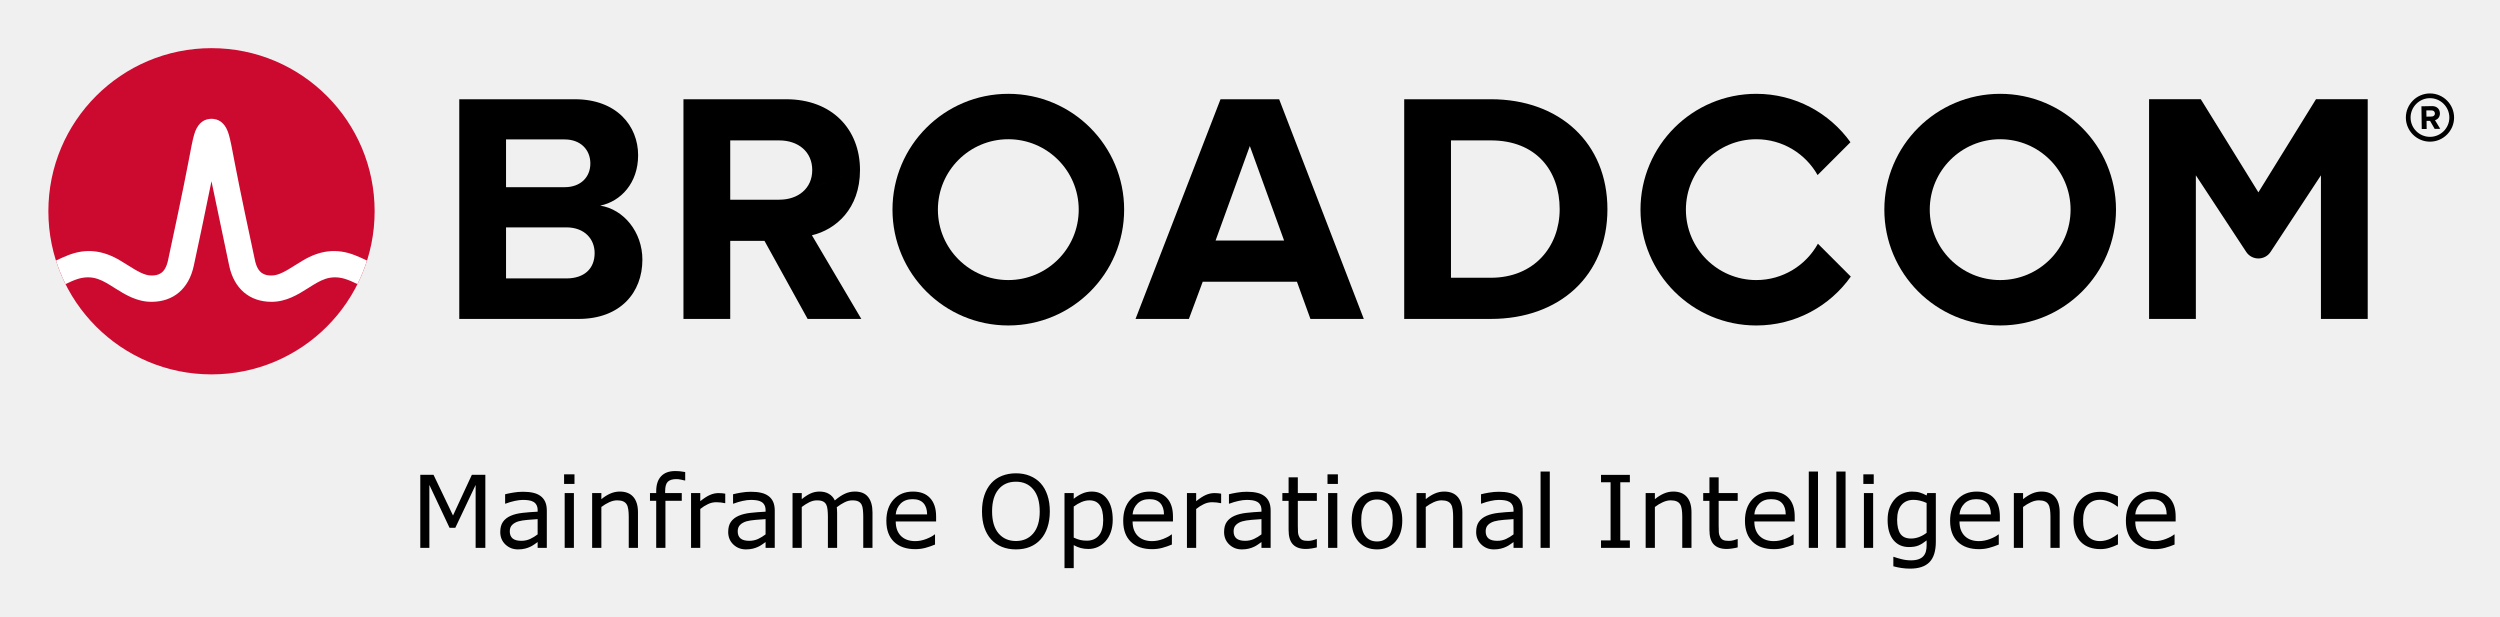
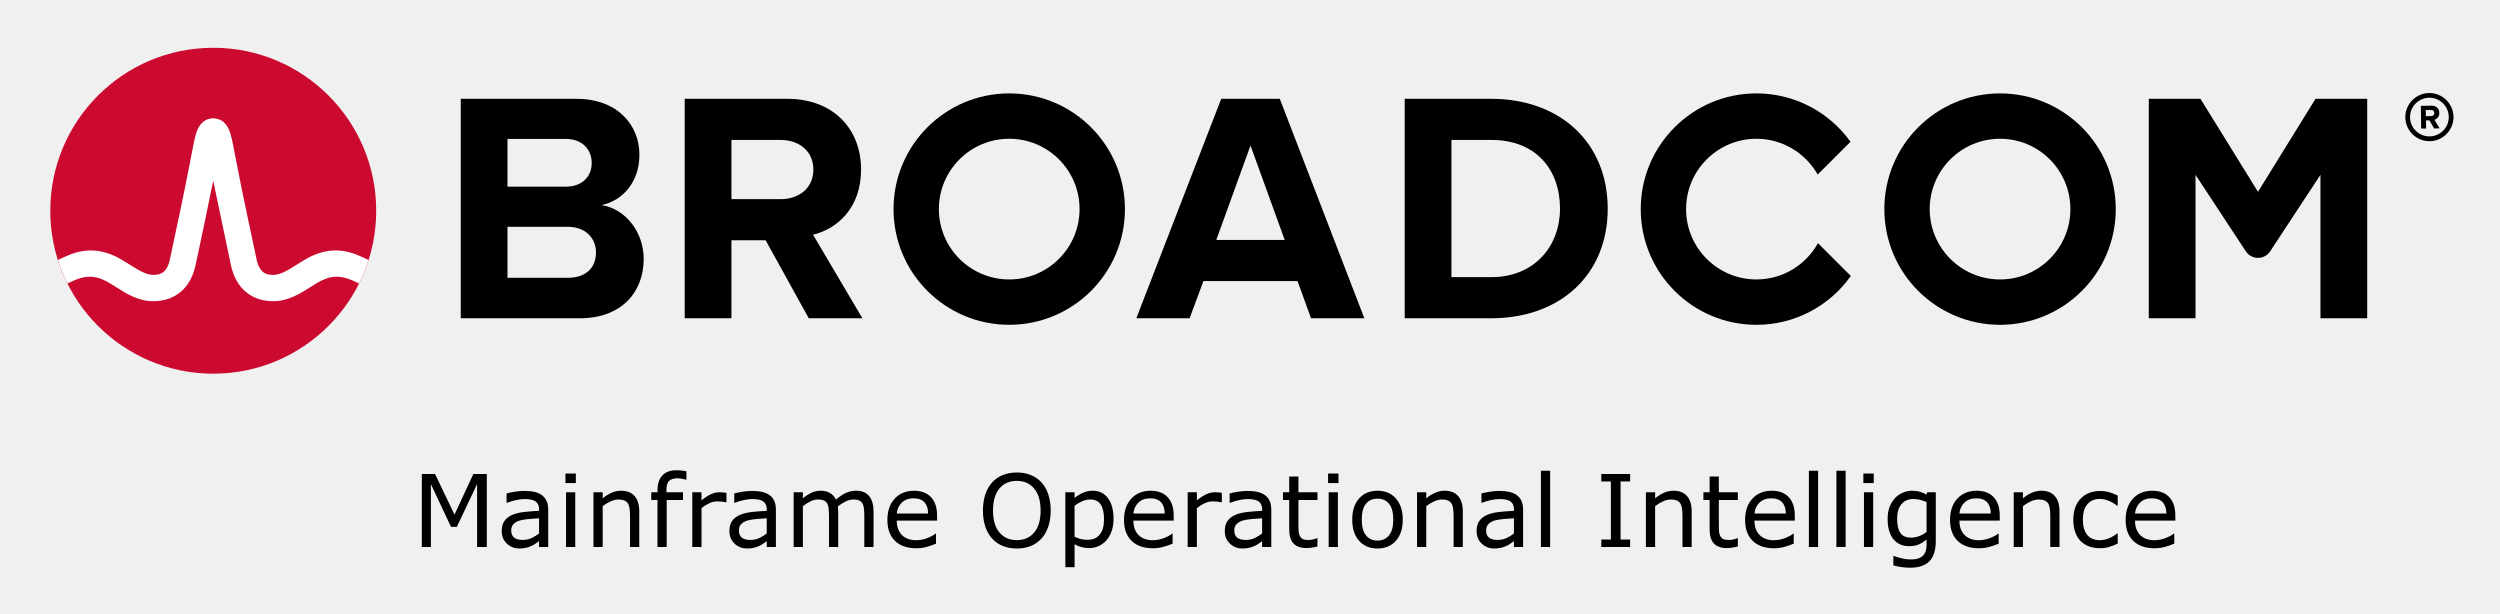
- <svg xmlns="http://www.w3.org/2000/svg" xmlns:xlink="http://www.w3.org/1999/xlink" role="img" viewBox="-4.53 -4.53 248.82 61.32">
-   <path d="M237.32 9.09c-1.06 0-1.93-.86-1.93-1.92s.87-1.93 1.93-1.93 1.93.87 1.93 1.93-.87 1.92-1.93 1.92m0-4.32c-1.32 0-2.4 1.08-2.4 2.4 0 1.32 1.08 2.4 2.4 2.4 1.32 0 2.4-1.08 2.4-2.4 0-1.32-1.08-2.4-2.4-2.4" />
-   <path d="M237.48 7.07l-.51.01-.01-.62h.51c.19-.01.34.11.34.3.01.19-.14.31-.33.31m.83-.32c-.01-.42-.3-.72-.77-.72l-1.07.02.03 2.26h.49l-.01-.81h.35l.46.8.55-.01-.52-.86c.24-.06.49-.28.49-.68M51.834 23.18h-5.999V9.347h5.835c1.574 0 2.557 1.016 2.557 2.393 0 1.377-.983 2.36-2.557 2.36H45v4h6.834c1.836 0 2.819 1.18 2.819 2.556 0 1.574-1.049 2.525-2.819 2.525m3.376-7.245c2.066-.426 3.771-2.262 3.771-5.015 0-2.918-2.131-5.573-6.295-5.573h-11.506v21.865h11.867c4.163 0 6.359-2.623 6.359-5.901 0-2.754-1.868-5.015-4.196-5.376m17.823-.59H68v4.098h3.558l4.294 7.769h5.343l-4.917-8.327c2.361-.557 4.786-2.622 4.786-6.49m0 0c0-4.065-2.786-7.048-7.343-7.048h-10.228v21.865h4.655V9.445h4.885c1.869 0 3.278 1.114 3.278 2.95s-1.409 2.95-3.278 2.95m43.421 4.065l3.409-9.408 3.41 9.408zm.492-14.063l-8.458 21.865h5.31l1.377-3.704h9.376l1.344 3.704h5.311l-8.425-21.865zm26.904 17.767h-3.967v-13.67h3.967c4.491 0 6.851 2.983 6.851 6.852 0 3.704-2.524 6.818-6.851 6.818m0-17.767h-8.622v21.865h8.622c6.851 0 11.604-4.327 11.604-10.916s-4.753-10.949-11.604-10.949m82.127-.004l-5.734 9.27-5.734-9.27h-5.146v21.869h4.656v-14.293l5.012 7.622c.574.871 1.851.871 2.424 0l5.013-7.622v14.293h4.656V5.343z" />
-   <path id="a" d="M95.825 23.344c-3.871 0-7.008-3.138-7.008-7.008 0-3.871 3.137-7.009 7.008-7.009 3.87 0 7.008 3.138 7.008 7.009 0 3.87-3.138 7.008-7.008 7.008m0-18.536c-6.367 0-11.528 5.161-11.528 11.528 0 6.366 5.161 11.527 11.528 11.527 6.366 0 11.528-5.161 11.528-11.527 0-6.367-5.162-11.528-11.528-11.528" />
-   <path d="M176.404 19.727c-1.195 2.156-3.492 3.617-6.132 3.617-3.87 0-7.008-3.138-7.008-7.008 0-3.871 3.138-7.008 7.008-7.008 2.618 0 4.897 1.438 6.1 3.565l3.27-3.269c-2.092-2.915-5.508-4.816-9.37-4.816-6.367 0-11.527 5.161-11.527 11.528 0 6.366 5.16 11.528 11.527 11.528 3.883 0 7.316-1.922 9.404-4.865z" />
+ <svg xmlns="http://www.w3.org/2000/svg" xmlns:xlink="http://www.w3.org/1999/xlink" role="img" viewBox="-9.54 -9.29 249.08 61.08">
+   <path d="M232.506 4.298c-1.06 0-1.93-.86-1.93-1.92s.87-1.93 1.93-1.93 1.93.87 1.93 1.93-.87 1.92-1.93 1.92m0-4.32c-1.32 0-2.4 1.08-2.4 2.4 0 1.32 1.08 2.4 2.4 2.4 1.32 0 2.4-1.08 2.4-2.4 0-1.32-1.08-2.4-2.4-2.4" />
+   <path d="M232.666 2.278l-.51.01-.01-.62h.51c.19-.01.34.11.34.3.01.19-.14.31-.33.31m.83-.32c-.01-.42-.3-.72-.77-.72l-1.07.02.03 2.26h.49l-.01-.81h.35l.46.8.55-.01-.52-.86c.24-.06.49-.28.49-.68M47.02 18.389h-5.999V4.554h5.835c1.574 0 2.557 1.016 2.557 2.393 0 1.377-.983 2.36-2.557 2.36H40.186v4h6.834c1.836 0 2.819 1.18 2.819 2.556 0 1.574-1.049 2.525-2.819 2.525m3.376-7.245c2.066-.426 3.771-2.262 3.771-5.015 0-2.918-2.131-5.573-6.295-5.573h-11.506v21.865h11.867c4.163 0 6.359-2.623 6.359-5.901 0-2.754-1.868-5.015-4.196-5.376m17.823-.59H63.186v4.098h3.558l4.294 7.769h5.343l-4.917-8.327c2.361-.557 4.786-2.622 4.786-6.49m0 0c0-4.065-2.786-7.048-7.343-7.048h-10.228v21.865h4.655V4.653h4.885c1.869 0 3.278 1.114 3.278 2.95s-1.409 2.95-3.278 2.95m43.421 4.065l3.409-9.408 3.41 9.408zm.492-14.063l-8.458 21.865h5.31l1.377-3.704h9.376l1.344 3.704h5.311l-8.425-21.865zm26.904 17.767h-3.967v-13.67h3.967c4.491 0 6.851 2.983 6.851 6.852 0 3.704-2.524 6.818-6.851 6.818m0-17.767h-8.622v21.865h8.622c6.851 0 11.604-4.327 11.604-10.916s-4.753-10.949-11.604-10.949M221.162.551l-5.734 9.27-5.734-9.27h-5.146v21.869h4.656V8.127l5.012 7.622c.574.871 1.851.871 2.424 0l5.013-7.622v14.293h4.656V.551z" />
+   <path id="a" d="M91.011 18.552c-3.871 0-7.008-3.138-7.008-7.008 0-3.871 3.137-7.009 7.008-7.009 3.87 0 7.008 3.138 7.008 7.009 0 3.87-3.138 7.008-7.008 7.008m0-18.536c-6.367 0-11.528 5.161-11.528 11.528 0 6.366 5.161 11.527 11.528 11.527 6.366 0 11.528-5.161 11.528-11.527 0-6.367-5.162-11.528-11.528-11.528" />
+   <path d="M171.589 14.935c-1.195 2.156-3.492 3.617-6.132 3.617-3.87 0-7.008-3.138-7.008-7.008 0-3.871 3.138-7.008 7.008-7.008 2.618 0 4.897 1.438 6.1 3.565l3.27-3.269c-2.092-2.915-5.508-4.816-9.37-4.816-6.367 0-11.527 5.161-11.527 11.528 0 6.366 5.16 11.528 11.527 11.528 3.883 0 7.316-1.922 9.404-4.865z" />
  <use transform="translate(98.718)" xlink:href="#a" />
-   <ellipse cx="16.52" cy="16.497" fill="#cc092f" rx="16.236" ry="16.235" />
-   <path fill="#fff" d="M30.825 20.883c-1.857-.74-3.557-.492-5.261.541 0 0-.621.379-.807.496-.794.498-1.543.97-2.263.97-.687 0-1.363-.184-1.649-1.513-.446-2.073-1.534-7.167-2.009-9.69-.279-1.483-.432-2.282-.591-2.825-.28-.954-.792-1.473-1.519-1.556 0 0-.114-.016-.207-.016-.092 0-.218.018-.218.018-.72.086-1.229.605-1.507 1.554-.159.543-.312 1.342-.591 2.825-.475 2.523-1.563 7.617-2.009 9.69-.286 1.329-.962 1.513-1.649 1.513-.72 0-1.469-.472-2.263-.97-.186-.117-.808-.496-.808-.496-1.703-1.033-3.404-1.281-5.26-.541-.401.16-.796.339-1.172.52.257.806.577 1.599.95 2.344.411-.202.842-.402 1.282-.532.634-.187 1.284-.197 1.914.014.612.205 1.157.568 1.7.909 1.023.643 2.182 1.372 3.657 1.372 2.186 0 3.72-1.305 4.21-3.581.38-1.764 1.222-5.702 1.763-8.418 0 0 1.386 6.654 1.765 8.418.49 2.276 2.025 3.581 4.211 3.581 1.475 0 2.634-.729 3.657-1.372.543-.341 1.088-.704 1.7-.909.629-.211 1.28-.201 1.914-.014.44.13.87.331 1.281.533.374-.745.693-1.539.95-2.345-.376-.181-.77-.36-1.171-.52" />
-   <path d="M43.775 50h-.967v-6.265l-2.021 4.263h-.576l-2.007-4.263V50h-.903v-7.271h1.318l1.938 4.048 1.875-4.048h1.343zm6.118 0h-.913v-.581q-.122.083-.332.234-.205.146-.4.234-.229.112-.527.186-.298.078-.698.078-.737 0-1.25-.488t-.513-1.245q0-.62.264-1.001.269-.386.762-.605.498-.22 1.196-.298.698-.078 1.499-.117v-.142q0-.312-.112-.518-.107-.205-.312-.322-.195-.112-.469-.151t-.571-.039q-.361 0-.806.098-.444.093-.918.273h-.049v-.933q.269-.073.776-.161.508-.088 1.001-.088.576 0 1.001.098.43.093.742.322.308.225.469.581.161.356.161.884zm-.913-1.343v-1.519q-.42.024-.991.073-.566.049-.898.142-.396.112-.64.352-.244.234-.244.649 0 .469.283.708.283.234.864.234.483 0 .884-.186.4-.19.742-.454zm3.667-5.024h-1.035v-.952h1.035zM52.589 50h-.918v-5.454h.918zm6.377 0h-.918v-3.105q0-.376-.044-.703-.044-.332-.161-.518-.122-.205-.352-.303-.229-.103-.596-.103-.376 0-.786.186-.41.186-.786.474V50h-.918v-5.454h.918v.605q.43-.356.889-.557.459-.2.942-.2.884 0 1.348.532.464.532.464 1.533zm4.702-6.709h-.049q-.151-.044-.396-.088-.244-.049-.43-.049-.591 0-.859.264-.264.259-.264.942v.186h1.655v.771h-1.626V50h-.918v-4.683h-.62v-.771h.62v-.181q0-.972.483-1.489.483-.522 1.396-.522.308 0 .552.029.249.029.454.068zm3.984 2.256h-.049q-.205-.049-.4-.068-.19-.024-.454-.024-.425 0-.82.19-.396.186-.762.483V50h-.918v-5.454h.918v.806q.547-.439.962-.62.42-.186.855-.186.239 0 .347.015.107.01.322.044zM72.579 50h-.913v-.581q-.122.083-.332.234-.205.146-.4.234-.23.112-.527.186-.298.078-.698.078-.737 0-1.25-.488t-.513-1.245q0-.62.264-1.001.269-.386.762-.605.498-.22 1.196-.298.698-.078 1.499-.117v-.142q0-.312-.112-.518-.107-.205-.312-.322-.195-.112-.469-.151t-.571-.039q-.361 0-.806.098-.444.093-.918.273h-.049v-.933q.269-.073.776-.161.508-.088 1.001-.088.576 0 1.001.098.43.093.742.322.308.225.469.581.161.356.161.884zm-.913-1.343v-1.519q-.42.024-.991.073-.566.049-.898.142-.396.112-.64.352-.244.234-.244.649 0 .469.283.708.283.234.864.234.483 0 .884-.186.4-.19.742-.454zM82.306 50h-.918v-3.105q0-.352-.034-.679-.029-.327-.132-.522-.112-.21-.322-.317-.21-.107-.605-.107-.386 0-.771.195-.386.19-.771.488.015.112.024.264.01.146.01.293V50h-.918v-3.105q0-.361-.034-.684-.029-.327-.132-.522-.112-.21-.322-.312-.21-.107-.605-.107-.376 0-.757.186-.376.186-.752.474V50h-.918v-5.454h.918v.605q.43-.356.854-.557.43-.2.913-.2.557 0 .942.234.391.234.581.649.557-.469 1.016-.674.459-.21.981-.21.898 0 1.323.547.43.542.43 1.519zm6.333-2.632h-4.019q0 .503.151.879.151.371.415.61.254.234.601.352.352.117.771.117.557 0 1.118-.22.566-.225.806-.439h.049v1.001q-.464.195-.947.327-.483.132-1.016.132-1.357 0-2.119-.732-.762-.737-.762-2.09 0-1.338.728-2.124.732-.786 1.924-.786 1.104 0 1.699.645.601.645.601 1.831zm-.894-.703q-.005-.723-.366-1.118-.356-.396-1.089-.396-.737 0-1.177.435-.435.435-.493 1.079zm11.294-3.101q.444.488.679 1.196.239.708.239 1.606 0 .898-.244 1.611-.239.708-.674 1.182-.449.493-1.064.742-.61.249-1.396.249-.767 0-1.396-.254-.625-.254-1.064-.737-.439-.483-.679-1.187-.234-.703-.234-1.606 0-.889.234-1.592.234-.708.684-1.211.43-.479 1.064-.732.64-.254 1.392-.254.781 0 1.401.259.625.254 1.06.728zm-.088 2.803q0-1.416-.635-2.183-.635-.771-1.733-.771-1.108 0-1.743.771-.63.767-.63 2.183 0 1.431.645 2.192.645.757 1.729.757 1.084 0 1.724-.757.645-.762.645-2.192zm7.266.84q0 .664-.19 1.216-.19.547-.537.928-.322.361-.762.562-.435.195-.923.195-.425 0-.771-.093-.342-.093-.698-.288v2.285h-.918V44.546h.918v.571q.366-.308.82-.513.459-.21.977-.21.986 0 1.533.747.552.742.552 2.065zm-.947.024q0-.986-.337-1.475-.337-.488-1.035-.488-.396 0-.796.171-.4.171-.767.449v3.091q.391.176.669.239.283.063.64.063.767 0 1.196-.518.43-.518.43-1.533zm6.943.137h-4.019q0 .503.151.879.151.371.415.61.254.234.601.352.352.117.771.117.557 0 1.118-.22.566-.225.806-.439h.049v1.001q-.464.195-.947.327-.483.132-1.016.132-1.357 0-2.119-.732-.762-.737-.762-2.09 0-1.338.728-2.124.732-.786 1.924-.786 1.104 0 1.699.645.601.645.601 1.831zm-.894-.703q-.005-.723-.366-1.118-.356-.396-1.089-.396-.737 0-1.177.435-.435.435-.493 1.079zm5.688-1.118h-.049q-.205-.049-.4-.068-.19-.024-.454-.024-.425 0-.82.19-.396.186-.762.483V50h-.918v-5.454h.918v.806q.547-.439.962-.62.42-.186.855-.186.239 0 .347.015.107.01.322.044zM121.934 50h-.913v-.581q-.122.083-.332.234-.205.146-.4.234-.229.112-.527.186-.298.078-.698.078-.737 0-1.25-.488-.513-.488-.513-1.245 0-.62.264-1.001.269-.386.762-.605.498-.22 1.196-.298.698-.078 1.499-.117v-.142q0-.312-.112-.518-.107-.205-.312-.322-.195-.112-.469-.151-.273-.039-.571-.039-.361 0-.806.098-.444.093-.918.273h-.049v-.933q.269-.073.776-.161.508-.088 1.001-.088.576 0 1.001.098.43.093.742.322.308.225.469.581.161.356.161.884zm-.913-1.343v-1.519q-.42.024-.991.073-.566.049-.898.142-.396.112-.64.352-.244.234-.244.649 0 .469.283.708.283.234.864.234.483 0 .884-.186.4-.19.742-.454zm5.513 1.294q-.259.068-.566.112-.303.044-.542.044-.835 0-1.27-.449t-.435-1.44v-2.9h-.62v-.771h.62v-1.567h.918v1.567h1.895v.771h-1.895v2.485q0 .43.019.674.019.239.137.449.107.195.293.288.19.088.576.088.225 0 .469-.063.244-.068.352-.112h.049zm2.095-6.318h-1.035v-.952h1.035zM128.57 50h-.918v-5.454h.918zm6.465-2.725q0 1.333-.684 2.104-.684.771-1.831.771-1.157 0-1.841-.771-.679-.771-.679-2.104 0-1.333.679-2.104.684-.776 1.841-.776 1.147 0 1.831.776.684.771.684 2.104zm-.947 0q0-1.06-.415-1.572-.415-.518-1.152-.518-.747 0-1.162.518-.41.513-.41 1.572 0 1.025.415 1.558.415.527 1.157.527.732 0 1.147-.522.42-.527.42-1.562zM141.016 50h-.918v-3.105q0-.376-.044-.703-.044-.332-.161-.518-.122-.205-.352-.303-.229-.103-.596-.103-.376 0-.786.186-.41.186-.786.474V50h-.918v-5.454h.918v.605q.43-.356.889-.557.459-.2.942-.2.884 0 1.348.532.464.532.464 1.533zm6.006 0h-.913v-.581q-.122.083-.332.234-.205.146-.4.234-.229.112-.527.186-.298.078-.698.078-.737 0-1.25-.488-.513-.488-.513-1.245 0-.62.264-1.001.269-.386.762-.605.498-.22 1.196-.298.698-.078 1.499-.117v-.142q0-.312-.112-.518-.107-.205-.312-.322-.195-.112-.469-.151t-.571-.039q-.361 0-.806.098-.444.093-.918.273h-.049v-.933q.269-.073.776-.161.508-.088 1.001-.088.576 0 1.001.098.43.093.742.322.308.225.469.581.161.356.161.884zm-.913-1.343v-1.519q-.42.024-.991.073-.566.049-.898.142-.396.112-.64.352-.244.234-.244.649 0 .469.283.708.283.234.864.234.483 0 .884-.186.4-.19.742-.454zM149.718 50h-.918v-7.598h.918zm7.969 0h-2.871v-.742h.952v-5.786h-.952v-.742h2.871v.742h-.952v5.786h.952zm6.133 0h-.918v-3.105q0-.376-.044-.703-.044-.332-.161-.518-.122-.205-.352-.303-.229-.103-.596-.103-.376 0-.786.186-.41.186-.786.474V50h-.918v-5.454h.918v.605q.43-.356.889-.557.459-.2.942-.2.884 0 1.348.532.464.532.464 1.533zm4.6-.049q-.259.068-.566.112-.303.044-.542.044-.835 0-1.27-.449-.435-.449-.435-1.44v-2.9h-.62v-.771h.62v-1.567h.918v1.567h1.895v.771h-1.895v2.485q0 .43.019.674.019.239.137.449.107.195.293.288.19.088.576.088.225 0 .469-.063.244-.068.352-.112h.049zm5.674-2.583h-4.019q0 .503.151.879.151.371.415.61.254.234.601.352.352.117.771.117.557 0 1.118-.22.566-.225.806-.439h.049v1.001q-.464.195-.947.327-.483.132-1.016.132-1.357 0-2.119-.732-.762-.737-.762-2.09 0-1.338.728-2.124.732-.786 1.924-.786 1.104 0 1.699.645.601.645.601 1.831zm-.894-.703q-.005-.723-.366-1.118-.356-.396-1.089-.396-.737 0-1.177.435-.435.435-.493 1.079zM176.412 50h-.918v-7.598h.918zm2.744 0h-.918v-7.598h.918zm2.803-6.367h-1.035v-.952h1.035zM181.9 50h-.918v-5.454h.918zm6.24-.62q0 1.387-.63 2.036-.63.649-1.938.649-.435 0-.85-.063-.41-.059-.811-.171v-.938h.049q.225.088.713.215.488.132.977.132.469 0 .776-.112.308-.112.479-.312.171-.19.244-.459.073-.269.073-.601v-.498q-.415.332-.796.498-.376.161-.962.161-.977 0-1.553-.703-.571-.708-.571-1.992 0-.703.195-1.211.2-.513.542-.884.317-.347.771-.537.454-.195.903-.195.474 0 .791.098.322.093.679.288l.059-.234h.859zm-.918-.879v-2.974q-.366-.166-.684-.234-.312-.073-.625-.073-.757 0-1.191.508-.435.508-.435 1.475 0 .918.322 1.392.322.474 1.069.474.4 0 .801-.151.405-.156.742-.415zm7.29-1.133h-4.019q0 .503.151.879.151.371.415.61.254.234.601.352.352.117.771.117.557 0 1.118-.22.566-.225.806-.439h.049v1.001q-.464.195-.947.327-.483.132-1.016.132-1.357 0-2.119-.732-.762-.737-.762-2.09 0-1.338.728-2.124.732-.786 1.924-.786 1.104 0 1.699.645.601.645.601 1.831zm-.894-.703q-.005-.723-.366-1.118-.356-.396-1.089-.396-.737 0-1.177.435-.435.435-.493 1.079zM200.465 50h-.918v-3.105q0-.376-.044-.703-.044-.332-.161-.518-.122-.205-.352-.303-.229-.103-.596-.103-.376 0-.786.186-.41.186-.786.474V50h-.918v-5.454h.918v.605q.43-.356.889-.557.459-.2.942-.2.884 0 1.348.532.464.532.464 1.533zm5.801-.342q-.459.22-.874.342-.41.122-.874.122-.591 0-1.084-.171-.493-.176-.845-.527-.356-.352-.552-.889-.195-.537-.195-1.255 0-1.338.732-2.1.737-.762 1.943-.762.469 0 .918.132.454.132.83.322v1.02h-.049q-.42-.327-.869-.503-.444-.176-.869-.176-.781 0-1.235.527-.449.522-.449 1.538 0 .986.439 1.519.444.527 1.245.527.278 0 .566-.073.288-.073.518-.19.2-.103.376-.215.176-.117.278-.2h.049zm5.742-2.29h-4.019q0 .503.151.879.151.371.415.61.254.234.601.352.352.117.771.117.557 0 1.118-.22.566-.225.806-.439h.049v1.001q-.464.195-.947.327-.483.132-1.016.132-1.357 0-2.119-.732-.762-.737-.762-2.09 0-1.338.728-2.124.732-.786 1.924-.786 1.104 0 1.699.645.601.645.601 1.831zm-.894-.703q-.005-.723-.366-1.118-.356-.396-1.089-.396-.737 0-1.177.435-.435.435-.493 1.079z" text-anchor="middle" />
+   <ellipse cx="11.706" cy="11.705" fill="#cc092f" rx="16.236" ry="16.235" />
+   <path fill="#fff" d="M26.011 16.091c-1.857-.74-3.557-.492-5.261.541 0 0-.621.379-.807.496-.794.498-1.543.97-2.263.97-.687 0-1.363-.184-1.649-1.513-.446-2.073-1.534-7.167-2.009-9.69-.279-1.483-.432-2.282-.591-2.825-.28-.954-.792-1.473-1.519-1.556 0 0-.114-.016-.207-.016-.092 0-.218.018-.218.018-.72.086-1.229.605-1.507 1.554-.159.543-.312 1.342-.591 2.825-.475 2.523-1.563 7.617-2.009 9.69-.286 1.329-.962 1.513-1.649 1.513-.72 0-1.469-.472-2.263-.97-.186-.117-.808-.496-.808-.496-1.703-1.033-3.404-1.281-5.26-.541-.401.16-.796.339-1.172.52.257.806.577 1.599.95 2.344.411-.202.842-.402 1.282-.532.634-.187 1.284-.197 1.914.014.612.205 1.157.568 1.7.909 1.023.643 2.182 1.372 3.657 1.372 2.186 0 3.72-1.305 4.21-3.581.38-1.764 1.222-5.702 1.763-8.418 0 0 1.386 6.654 1.765 8.418.49 2.276 2.025 3.581 4.211 3.581 1.475 0 2.634-.729 3.657-1.372.543-.341 1.088-.704 1.7-.909.629-.211 1.28-.201 1.914-.014.44.13.87.331 1.281.533.374-.745.693-1.539.95-2.345-.376-.181-.77-.36-1.171-.52" />
+   <path d="M38.961 45.208h-.967v-6.265l-2.021 4.263h-.576l-2.007-4.263V45.208h-.903v-7.271h1.318l1.938 4.048 1.875-4.048h1.343zm6.118 0h-.913v-.581q-.122.083-.332.234-.205.146-.4.234-.23.112-.527.186-.298.078-.698.078-.737 0-1.25-.488-.513-.488-.513-1.245 0-.62.264-1.001.269-.386.762-.605.498-.22 1.196-.298.698-.078 1.499-.117v-.142q0-.312-.112-.518-.107-.205-.312-.322-.195-.112-.469-.151t-.571-.039q-.361 0-.806.098-.444.093-.918.273H40.929v-.933q.269-.073.776-.161.508-.088 1.001-.088.576 0 1.001.098.43.093.742.322.308.225.469.581.161.356.161.884zm-.913-1.343v-1.519q-.42.024-.991.073-.566.049-.898.142-.396.112-.64.352-.244.234-.244.649 0 .469.283.708.283.234.864.234.483 0 .884-.186.4-.19.742-.454zm3.667-5.024h-1.035v-.952h1.035zm-.059 6.367h-.918v-5.454h.918zm6.377 0h-.918v-3.105q0-.376-.044-.703-.044-.332-.161-.518-.122-.205-.352-.303-.23-.103-.596-.103-.376 0-.786.186-.41.186-.786.474V45.208h-.918v-5.454h.918v.605q.43-.356.889-.557.459-.2.942-.2.884 0 1.348.532.464.532.464 1.533zm4.702-6.709h-.049q-.151-.044-.396-.088-.244-.049-.43-.049-.591 0-.859.264-.264.259-.264.942v.186h1.655v.771h-1.626V45.208h-.918v-4.683h-.62v-.771h.62v-.181q0-.972.483-1.489.483-.522 1.396-.522.308 0 .552.029.249.029.454.068zm3.984 2.256h-.049q-.205-.049-.4-.068-.19-.024-.454-.024-.425 0-.82.19-.396.186-.762.483V45.208h-.918v-5.454h.918v.806q.547-.439.962-.62.42-.186.855-.186.239 0 .347.015.107.01.322.044zm4.927 4.453h-.913v-.581q-.122.083-.332.234-.205.146-.4.234-.229.112-.527.186-.298.078-.698.078-.737 0-1.25-.488t-.513-1.245q0-.62.264-1.001.269-.386.762-.605.498-.22 1.196-.298.698-.078 1.499-.117v-.142q0-.312-.112-.518-.107-.205-.312-.322-.195-.112-.469-.151-.273-.039-.571-.039-.361 0-.806.098-.444.093-.918.273h-.049v-.933q.269-.073.776-.161.508-.088 1.001-.088.576 0 1.001.098.43.093.742.322.308.225.469.581.161.356.161.884zm-.913-1.343v-1.519q-.42.024-.991.073-.566.049-.898.142-.396.112-.64.352-.244.234-.244.649 0 .469.283.708.283.234.864.234.483 0 .884-.186.4-.19.742-.454zM77.492 45.208h-.918v-3.105q0-.352-.034-.679-.029-.327-.132-.522-.112-.21-.322-.317-.21-.107-.605-.107-.386 0-.771.195-.386.19-.771.488.015.112.024.264.01.146.01.293V45.208h-.918v-3.105q0-.361-.034-.684-.029-.327-.132-.522-.112-.21-.322-.312-.21-.107-.605-.107-.376 0-.757.186-.376.186-.752.474V45.208h-.918v-5.454h.918v.605q.43-.356.855-.557.43-.2.913-.2.557 0 .942.234.391.234.581.649.557-.469 1.016-.674.459-.21.981-.21.898 0 1.323.547.43.542.43 1.519zm6.333-2.632h-4.019q0 .503.151.879.151.371.415.61.254.234.601.352.352.117.771.117.557 0 1.118-.22.566-.225.806-.439h.049v1.001q-.464.195-.947.327-.483.132-1.016.132-1.357 0-2.119-.732-.762-.737-.762-2.09 0-1.338.728-2.124.732-.786 1.924-.786 1.104 0 1.699.645.601.645.601 1.831zm-.894-.703q-.005-.723-.366-1.118-.356-.396-1.089-.396-.737 0-1.177.435-.435.435-.493 1.079zm11.294-3.101q.444.488.679 1.196.239.708.239 1.606 0 .898-.244 1.611-.239.708-.674 1.182-.449.493-1.064.742-.61.249-1.396.249-.767 0-1.396-.254-.625-.254-1.064-.737-.439-.483-.679-1.187-.234-.703-.234-1.606 0-.889.234-1.592.234-.708.684-1.211.43-.479 1.064-.732.64-.254 1.392-.254.781 0 1.401.259.625.254 1.06.728zm-.088 2.803q0-1.416-.635-2.183-.635-.771-1.733-.771-1.108 0-1.743.771-.63.767-.63 2.183 0 1.431.645 2.192.645.757 1.729.757 1.084 0 1.724-.757.645-.762.645-2.192zm7.266.84q0 .664-.19 1.216-.19.547-.537.928-.322.361-.762.562-.435.195-.923.195-.425 0-.771-.093-.342-.093-.698-.288v2.285h-.918V39.754h.918v.571q.366-.308.82-.513.459-.21.977-.21.986 0 1.533.747.552.742.552 2.065zm-.947.024q0-.986-.337-1.475-.337-.488-1.035-.488-.396 0-.796.171-.4.171-.767.449v3.091q.391.176.669.239.283.063.64.063.767 0 1.196-.518.43-.518.43-1.533zm6.943.137h-4.019q0 .503.151.879.151.371.415.61.254.234.601.352.352.117.771.117.557 0 1.118-.22.566-.225.806-.439h.049v1.001q-.464.195-.947.327-.483.132-1.016.132-1.357 0-2.119-.732-.762-.737-.762-2.09 0-1.338.728-2.124.732-.786 1.924-.786 1.104 0 1.699.645.601.645.601 1.831zm-.894-.703q-.005-.723-.366-1.118-.356-.396-1.089-.396-.737 0-1.177.435-.435.435-.493 1.079zm5.688-1.118h-.049q-.205-.049-.4-.068-.19-.024-.454-.024-.425 0-.82.19-.396.186-.762.483V45.208h-.918v-5.454h.918v.806q.547-.439.962-.62.42-.186.855-.186.239 0 .347.015.107.01.322.044zm4.927 4.453h-.913v-.581q-.122.083-.332.234-.205.146-.4.234-.23.112-.527.186-.298.078-.698.078-.737 0-1.25-.488-.513-.488-.513-1.245 0-.62.264-1.001.269-.386.762-.605.498-.22 1.196-.298.698-.078 1.499-.117v-.142q0-.312-.112-.518-.107-.205-.312-.322-.195-.112-.469-.151-.273-.039-.571-.039-.361 0-.806.098-.444.093-.918.273h-.049v-.933q.269-.073.776-.161t1.001-.088q.576 0 1.001.098.43.093.742.322.308.225.469.581.161.356.161.884zm-.913-1.343v-1.519q-.42.024-.991.073-.566.049-.898.142-.396.112-.64.352-.244.234-.244.649 0 .469.283.708.283.234.864.234.483 0 .884-.186.4-.19.742-.454zm5.513 1.294q-.259.068-.566.112-.303.044-.542.044-.835 0-1.27-.449-.435-.449-.435-1.44v-2.9h-.62v-.771h.62v-1.567h.918v1.567h1.895v.771h-1.895v2.485q0 .43.019.674.019.239.137.449.107.195.293.288.19.088.576.088.225 0 .469-.063.244-.068.352-.112h.049zm2.095-6.318h-1.035v-.952h1.035zm-.059 6.367h-.918v-5.454h.918zm6.465-2.725q0 1.333-.684 2.104-.684.771-1.831.771-1.157 0-1.841-.771-.679-.771-.679-2.104 0-1.333.679-2.104.684-.776 1.841-.776 1.147 0 1.831.776.684.771.684 2.104zm-.947 0q0-1.06-.415-1.572-.415-.518-1.152-.518-.747 0-1.162.518-.41.513-.41 1.572 0 1.025.415 1.558.415.527 1.157.527.732 0 1.147-.522.42-.527.42-1.562zm6.929 2.725h-.918v-3.105q0-.376-.044-.703-.044-.332-.161-.518-.122-.205-.352-.303-.23-.103-.596-.103-.376 0-.786.186-.41.186-.786.474V45.208h-.918v-5.454h.918v.605q.43-.356.889-.557.459-.2.942-.2.884 0 1.348.532.464.532.464 1.533zm6.006 0h-.913v-.581q-.122.083-.332.234-.205.146-.4.234-.229.112-.527.186-.298.078-.698.078-.737 0-1.25-.488-.513-.488-.513-1.245 0-.62.264-1.001.269-.386.762-.605.498-.22 1.196-.298.698-.078 1.499-.117v-.142q0-.312-.112-.518-.107-.205-.312-.322-.195-.112-.469-.151-.273-.039-.571-.039-.361 0-.806.098-.444.093-.918.273h-.049v-.933q.269-.073.776-.161t1.001-.088q.576 0 1.001.098.43.093.742.322.308.225.469.581.161.356.161.884zm-.913-1.343v-1.519q-.42.024-.991.073-.566.049-.898.142-.396.112-.64.352-.244.234-.244.649 0 .469.283.708.283.234.864.234.483 0 .884-.186.4-.19.742-.454zm3.608 1.343h-.918v-7.598h.918zm7.969 0h-2.871v-.742h.952v-5.786h-.952v-.742h2.871v.742h-.952v5.786h.952zm6.133 0h-.918v-3.105q0-.376-.044-.703-.044-.332-.161-.518-.122-.205-.352-.303-.229-.103-.596-.103-.376 0-.786.186-.41.186-.786.474V45.208h-.918v-5.454h.918v.605q.43-.356.889-.557.459-.2.942-.2.884 0 1.348.532.464.532.464 1.533zm4.6-.049q-.259.068-.566.112-.303.044-.542.044-.835 0-1.27-.449t-.435-1.44v-2.9h-.62v-.771h.62V38.187h.918v1.567h1.895v.771h-1.895v2.485q0 .43.019.674.019.239.137.449.107.195.293.288.19.088.576.088.225 0 .469-.063.244-.068.352-.112h.049zm5.674-2.583h-4.019q0 .503.151.879.151.371.415.61.254.234.601.352.352.117.771.117.557 0 1.118-.22.566-.225.806-.439h.049v1.001q-.464.195-.947.327-.483.132-1.016.132-1.357 0-2.119-.732-.762-.737-.762-2.09 0-1.338.728-2.124.732-.786 1.924-.786 1.104 0 1.699.645.601.645.601 1.831zm-.894-.703q-.005-.723-.366-1.118-.356-.396-1.089-.396-.737 0-1.177.435-.435.435-.493 1.079zm3.213 3.335h-.918v-7.598h.918zm2.744 0h-.918v-7.598h.918zm2.803-6.367h-1.035v-.952h1.035zm-.059 6.367h-.918v-5.454h.918zm6.24-.62q0 1.387-.63 2.036-.63.649-1.938.649-.435 0-.85-.063-.41-.059-.811-.171v-.938h.049q.225.088.713.215.488.132.977.132.469 0 .776-.112.308-.112.479-.312.171-.19.244-.459.073-.269.073-.601v-.498q-.415.332-.796.498-.376.161-.962.161-.977 0-1.553-.703-.571-.708-.571-1.992 0-.703.195-1.211.2-.513.542-.884.317-.347.771-.537.454-.195.903-.195.474 0 .791.098.322.093.679.288l.059-.234h.859zm-.918-.879v-2.974q-.366-.166-.684-.234-.312-.073-.625-.073-.757 0-1.191.508-.435.508-.435 1.475 0 .918.322 1.392.322.474 1.069.474.4 0 .801-.151.405-.156.742-.415zm7.29-1.133h-4.019q0 .503.151.879.151.371.415.61.254.234.601.352.352.117.771.117.557 0 1.118-.22.566-.225.806-.439h.049v1.001q-.464.195-.947.327-.483.132-1.016.132-1.357 0-2.119-.732-.762-.737-.762-2.09 0-1.338.728-2.124.732-.786 1.924-.786 1.104 0 1.699.645.601.645.601 1.831zm-.894-.703q-.005-.723-.366-1.118-.356-.396-1.089-.396-.737 0-1.177.435-.435.435-.493 1.079zm6.846 3.335h-.918v-3.105q0-.376-.044-.703-.044-.332-.161-.518-.122-.205-.352-.303-.229-.103-.596-.103-.376 0-.786.186-.41.186-.786.474V45.208h-.918v-5.454h.918v.605q.43-.356.889-.557.459-.2.942-.2.884 0 1.348.532.464.532.464 1.533zm5.801-.342q-.459.22-.874.342-.41.122-.874.122-.591 0-1.084-.171-.493-.176-.845-.527-.356-.352-.552-.889-.195-.537-.195-1.255 0-1.338.732-2.1.737-.762 1.943-.762.469 0 .918.132.454.132.83.322v1.02h-.049q-.42-.327-.869-.503-.444-.176-.869-.176-.781 0-1.235.527-.449.522-.449 1.538 0 .986.439 1.519.444.527 1.245.527.278 0 .566-.073.288-.073.518-.19.2-.103.376-.215.176-.117.278-.2h.049zm5.742-2.29h-4.019q0 .503.151.879.151.371.415.61.254.234.601.352.352.117.771.117.557 0 1.118-.22.566-.225.806-.439h.049v1.001q-.464.195-.947.327-.483.132-1.016.132-1.357 0-2.119-.732-.762-.737-.762-2.09 0-1.338.728-2.124.732-.786 1.924-.786 1.104 0 1.699.645.601.645.601 1.831zm-.894-.703q-.005-.723-.366-1.118-.356-.396-1.089-.396-.737 0-1.177.435-.435.435-.493 1.079z" text-anchor="middle" />
</svg>
